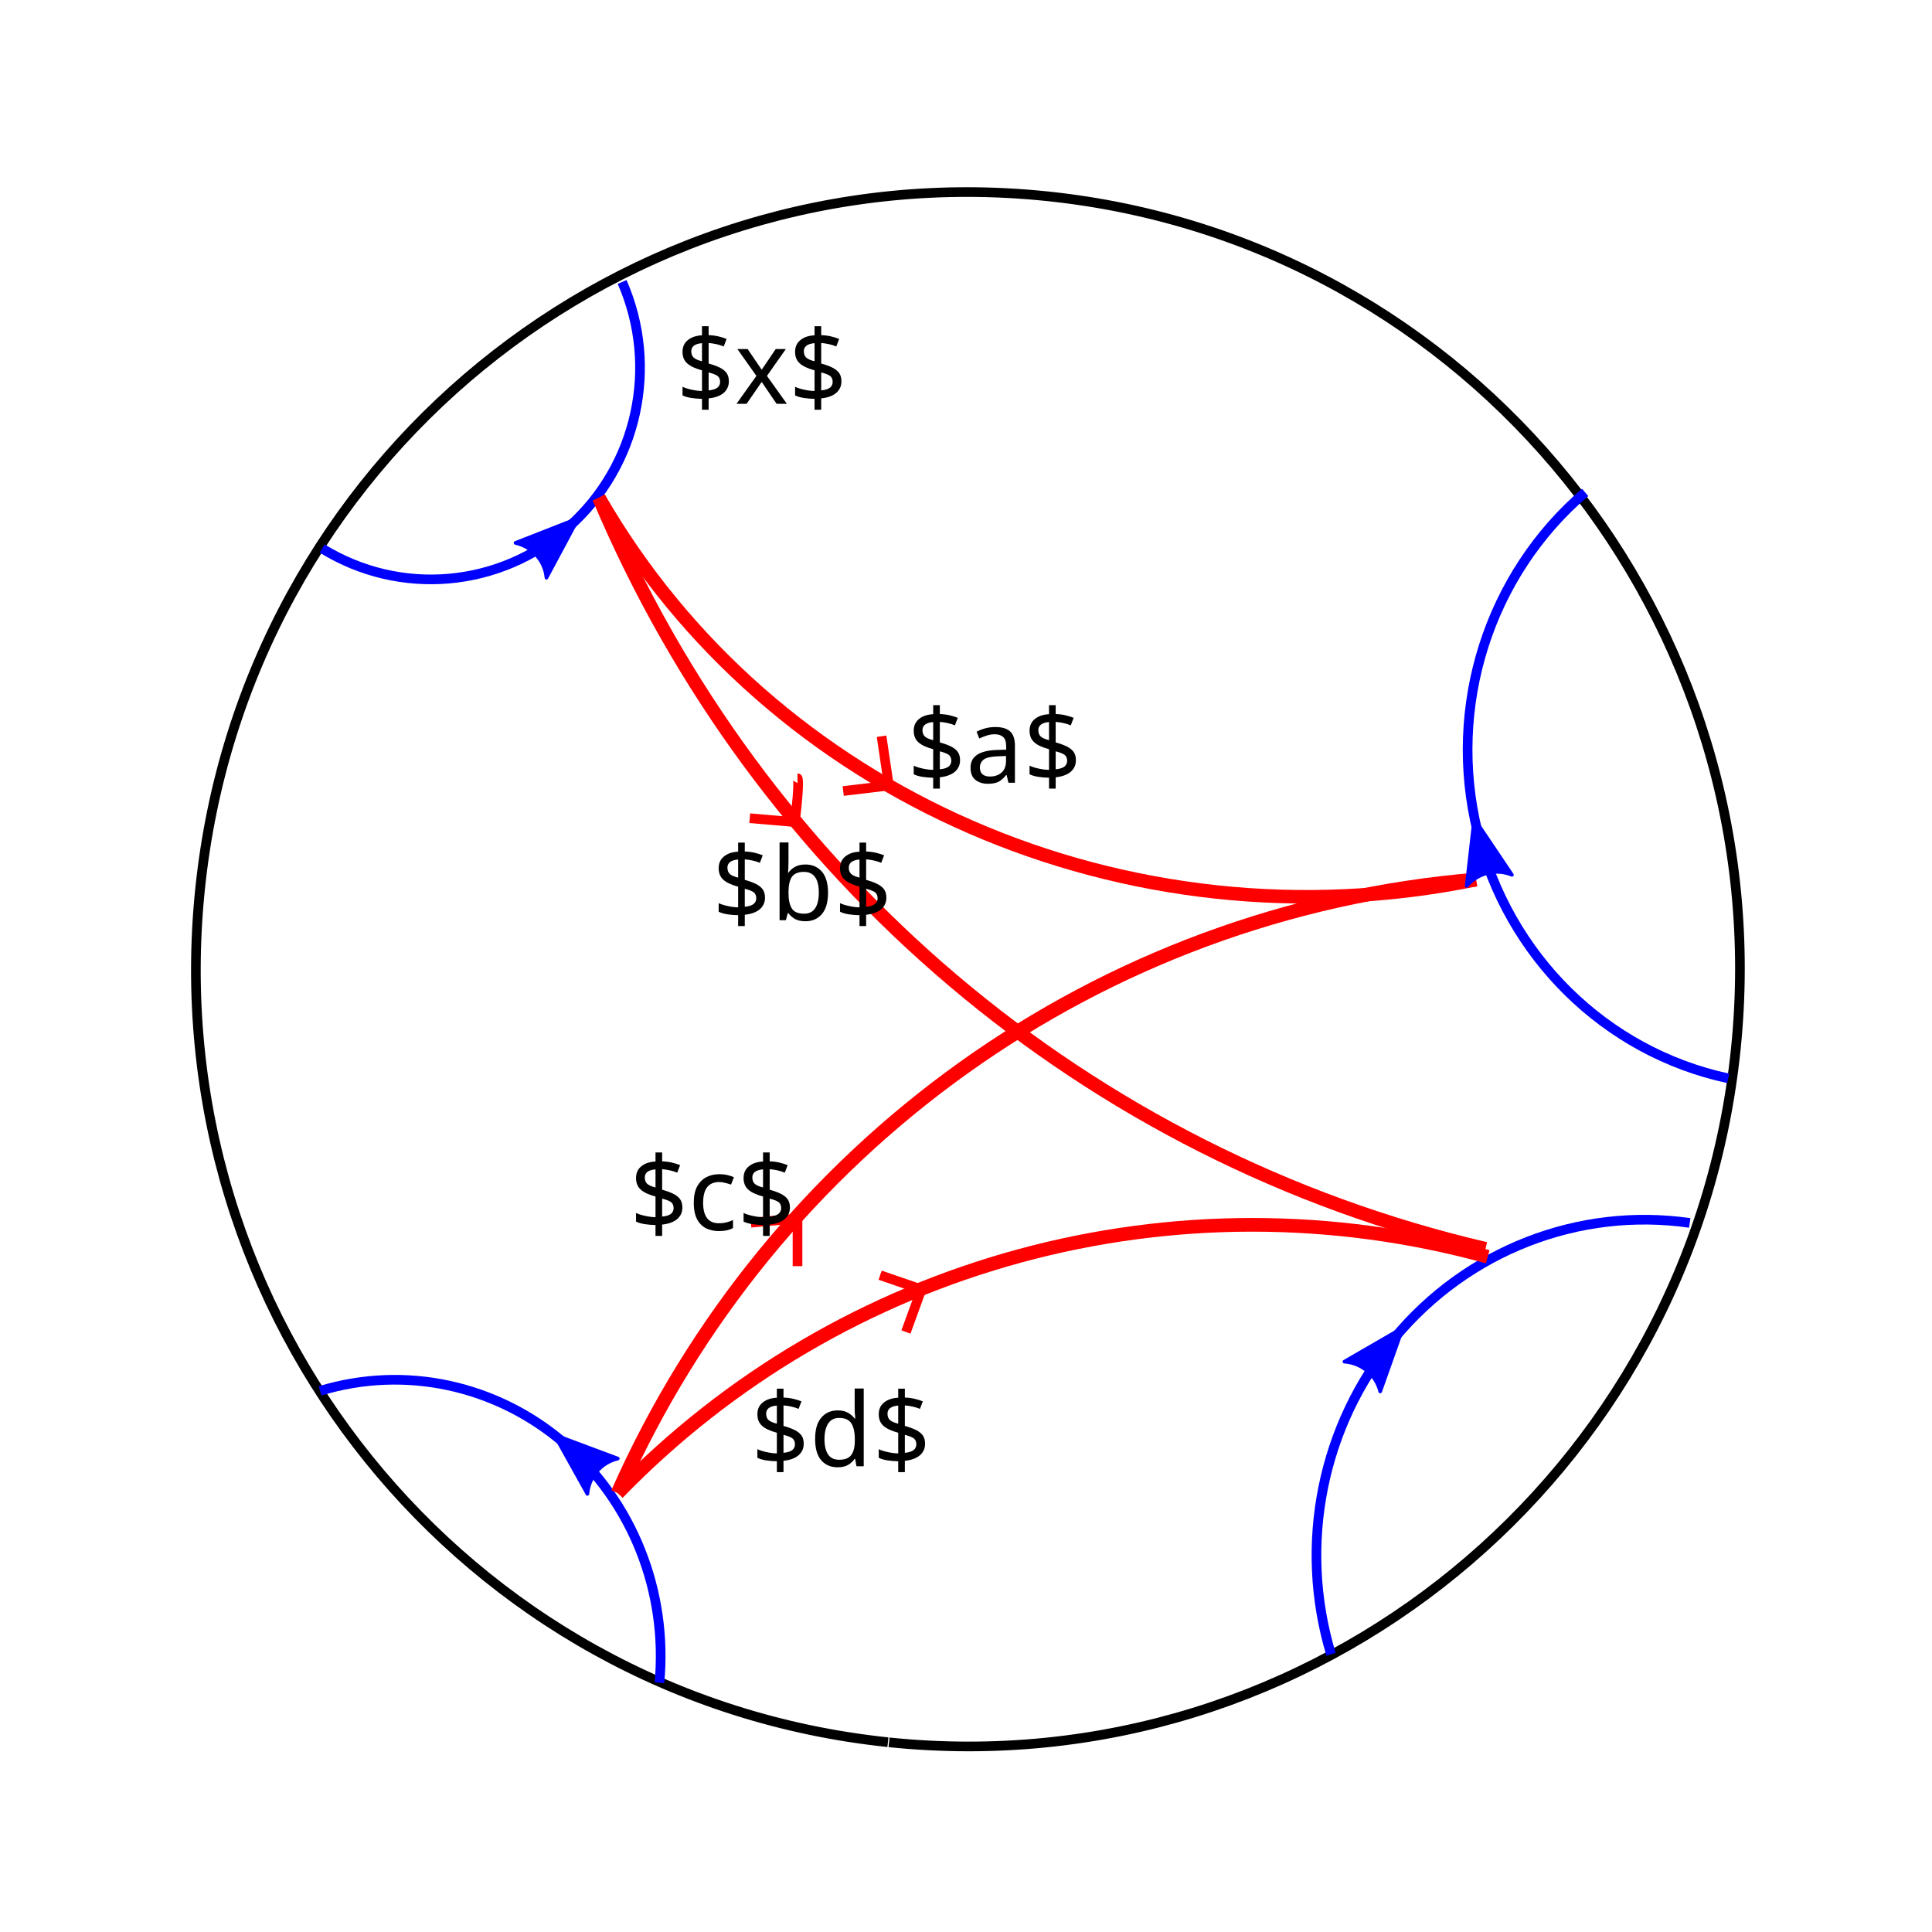
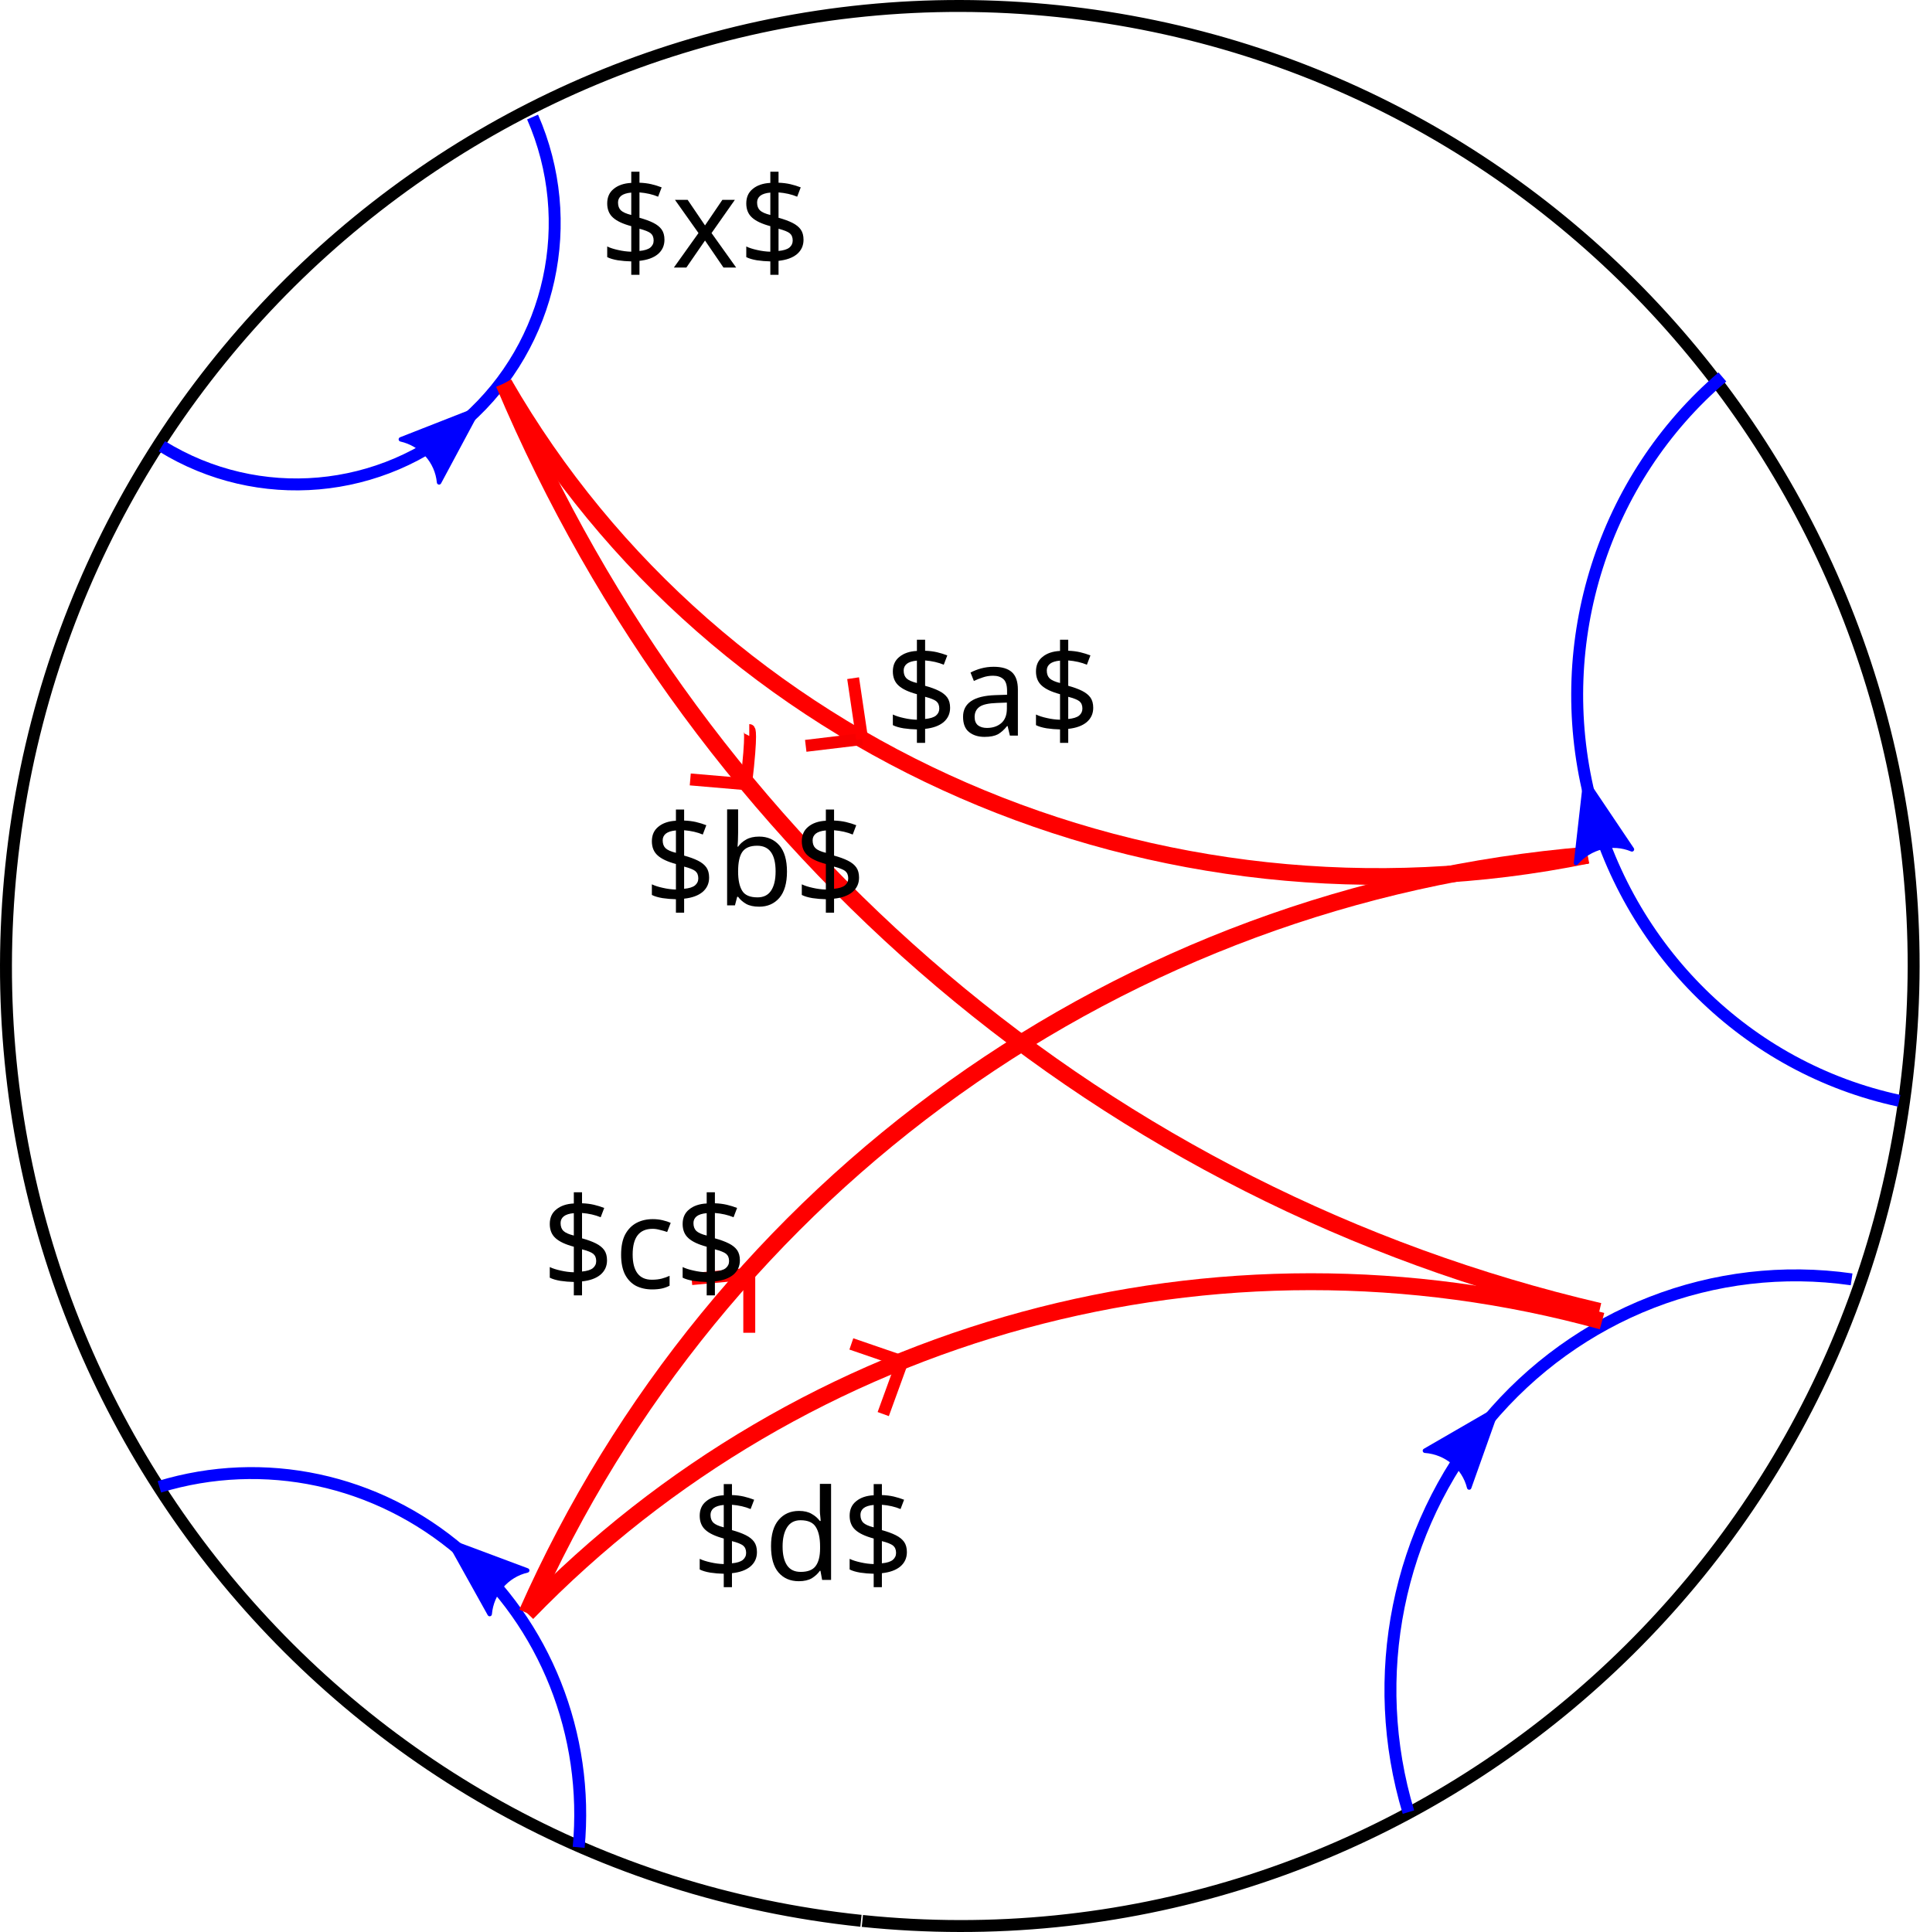
- <svg xmlns="http://www.w3.org/2000/svg" width="200mm" height="200mm" viewBox="0 0 200 200" version="1.1" id="svg3517">
+ <svg xmlns="http://www.w3.org/2000/svg" width="160.84mm" height="161.909mm" viewBox="0 0 160.84 161.909" version="1.1" id="svg3517">
  <defs id="defs3511">
    <marker orient="auto" refY="0" refX="0" id="marker8746" style="overflow:visible">
      <path id="path8744" style="fill:#ff0000;fill-opacity:1;fill-rule:evenodd;stroke:#ff0000;stroke-width:0.625;stroke-linejoin:round;stroke-opacity:1" d="M 8.719,4.034 -2.207,0.016 8.719,-4.002 c -1.745,2.372 -1.735,5.617 -6e-7,8.035 z" transform="scale(0.6)" />
    </marker>
    <marker orient="auto" refY="0" refX="0" id="Arrow1Lstart" style="overflow:visible">
      <path id="path974" d="M 0,0 5,-5 -12.5,0 5,5 Z" style="fill:#ff0000;fill-opacity:1;fill-rule:evenodd;stroke:#ff0000;stroke-width:1pt;stroke-opacity:1" transform="matrix(0.8,0,0,0.8,10,0)" />
    </marker>
    <marker style="overflow:visible" id="marker8560" refX="0" refY="0" orient="auto">
      <path transform="scale(-0.6)" d="M 8.719,4.034 -2.207,0.016 8.719,-4.002 c -1.745,2.372 -1.735,5.617 -6e-7,8.035 z" style="fill:#ff0000;fill-opacity:1;fill-rule:evenodd;stroke:#ff0000;stroke-width:0.625;stroke-linejoin:round;stroke-opacity:1" id="path8558" />
    </marker>
    <marker style="overflow:visible" id="marker8376" refX="0" refY="0" orient="auto">
      <path transform="scale(-0.6)" d="M 8.719,4.034 -2.207,0.016 8.719,-4.002 c -1.745,2.372 -1.735,5.617 -6e-7,8.035 z" style="fill:#ff0000;fill-opacity:1;fill-rule:evenodd;stroke:#ff0000;stroke-width:0.625;stroke-linejoin:round;stroke-opacity:1" id="path8374" />
    </marker>
    <marker style="overflow:visible" id="marker8328" refX="0" refY="0" orient="auto">
      <path transform="scale(0.6)" d="M 8.719,4.034 -2.207,0.016 8.719,-4.002 c -1.745,2.372 -1.735,5.617 -6e-7,8.035 z" style="fill:#0000ff;fill-opacity:1;fill-rule:evenodd;stroke:#0000ff;stroke-width:0.625;stroke-linejoin:round;stroke-opacity:1" id="path8326" />
    </marker>
    <marker orient="auto" refY="0" refX="0" id="marker8115" style="overflow:visible">
      <path id="path8113" style="fill:#0000ff;fill-opacity:1;fill-rule:evenodd;stroke:#0000ff;stroke-width:0.625;stroke-linejoin:round;stroke-opacity:1" d="M 8.719,4.034 -2.207,0.016 8.719,-4.002 c -1.745,2.372 -1.735,5.617 -6e-7,8.035 z" transform="scale(-0.6)" />
    </marker>
    <marker orient="auto" refY="0" refX="0" id="marker7993" style="overflow:visible">
      <path id="path7991" style="fill:#0000ff;fill-opacity:1;fill-rule:evenodd;stroke:#0000ff;stroke-width:0.625;stroke-linejoin:round;stroke-opacity:1" d="M 8.719,4.034 -2.207,0.016 8.719,-4.002 c -1.745,2.372 -1.735,5.617 -6e-7,8.035 z" transform="scale(0.6)" />
    </marker>
    <marker orient="auto" refY="0" refX="0" id="marker7941" style="overflow:visible">
      <path id="path7939" style="fill:#000000;fill-opacity:1;fill-rule:evenodd;stroke:#000000;stroke-width:0.625;stroke-linejoin:round;stroke-opacity:1" d="M 8.719,4.034 -2.207,0.016 8.719,-4.002 c -1.745,2.372 -1.735,5.617 -6e-7,8.035 z" transform="scale(-0.6)" />
    </marker>
    <marker orient="auto" refY="0" refX="0" id="marker7857" style="overflow:visible">
      <path id="path7855" style="fill:#ff0000;fill-opacity:1;fill-rule:evenodd;stroke:#ff0000;stroke-width:0.625;stroke-linejoin:round;stroke-opacity:1" d="M 8.719,4.034 -2.207,0.016 8.719,-4.002 c -1.745,2.372 -1.735,5.617 -6e-7,8.035 z" transform="scale(-0.6)" />
    </marker>
    <marker orient="auto" refY="0" refX="0" id="Arrow1Mstart" style="overflow:visible">
      <path id="path980" d="M 0,0 5,-5 -12.5,0 5,5 Z" style="fill:#000000;fill-opacity:1;fill-rule:evenodd;stroke:#000000;stroke-width:1pt;stroke-opacity:1" transform="matrix(0.4,0,0,0.4,4,0)" />
    </marker>
    <marker orient="auto" refY="0" refX="0" id="Arrow2Mend" style="overflow:visible">
      <path id="path1001" style="fill:#ff0000;fill-opacity:1;fill-rule:evenodd;stroke:#ff0000;stroke-width:0.625;stroke-linejoin:round;stroke-opacity:1" d="M 8.719,4.034 -2.207,0.016 8.719,-4.002 c -1.745,2.372 -1.735,5.617 -6e-7,8.035 z" transform="scale(-0.6)" />
    </marker>
    <marker orient="auto" refY="0" refX="0" id="Arrow1Send" style="overflow:visible">
      <path id="path989" d="M 0,0 5,-5 -12.5,0 5,5 Z" style="fill:#000000;fill-opacity:1;fill-rule:evenodd;stroke:#000000;stroke-width:1pt;stroke-opacity:1" transform="matrix(-0.2,0,0,-0.2,-1.2,0)" />
    </marker>
    <marker orient="auto" refY="0" refX="0" id="marker7993-3" style="overflow:visible">
      <path id="path7991-5" style="fill:#0000ff;fill-opacity:1;fill-rule:evenodd;stroke:#0000ff;stroke-width:0.625;stroke-linejoin:round;stroke-opacity:1" d="M 8.719,4.034 -2.207,0.016 8.719,-4.002 c -1.745,2.372 -1.735,5.617 -6e-7,8.035 z" transform="scale(0.6)" />
    </marker>
    <marker orient="auto" refY="0" refX="0" id="marker8115-9" style="overflow:visible">
      <path id="path8113-5" style="fill:#0000ff;fill-opacity:1;fill-rule:evenodd;stroke:#0000ff;stroke-width:0.625;stroke-linejoin:round;stroke-opacity:1" d="M 8.719,4.034 -2.207,0.016 8.719,-4.002 c -1.745,2.372 -1.735,5.617 -6e-7,8.035 z" transform="scale(-0.6)" />
    </marker>
  </defs>
-   <g id="layer1" transform="translate(-23.01352,-28.01607)">
+   <g id="layer1" transform="translate(-42.79147,-47.3986)">
    <path style="fill:none;stroke:#000000;stroke-width:1;stroke-miterlimit:4;stroke-dasharray:none;stroke-dashoffset:0;stroke-opacity:1" id="path7765" d="M 114.93,208.368 A 79.914,80.448 0 0 1 43.725,120.046 79.914,80.448 0 0 1 131.434,48.332 a 79.914,80.448 0 0 1 71.27,88.269 79.914,80.448 0 0 1 -87.656,71.78" />
    <path style="fill:none;stroke:#0000ff;stroke-width:1;stroke-miterlimit:4;stroke-dasharray:none;stroke-dashoffset:0;stroke-opacity:1;marker-mid:url(#marker8328)" id="path7767" d="M 87.415,57.206 A 21.649,21.916 0 0 1 81.898,82.553 21.649,21.916 0 0 1 56.356,84.795" />
    <path style="fill:none;stroke:#0000ff;stroke-width:1;stroke-miterlimit:4;stroke-dasharray:none;stroke-dashoffset:0;stroke-opacity:1;marker-mid:url(#marker7993)" id="path7769" d="m 56.145,172 a 27.529,28.598 0 0 1 25.287,5.417 27.529,28.598 0 0 1 9.846,24.794" />
    <path style="fill:none;stroke:#0000ff;stroke-width:1;stroke-miterlimit:4;stroke-dasharray:none;stroke-dashoffset:0;stroke-opacity:1;marker-mid:url(#marker8115)" id="path7775" d="m 160.8,199.262 a 33.943,34.745 0 0 1 6.591,-32.762 33.943,34.745 0 0 1 30.544,-11.887" />
    <path style="fill:none;stroke:#ff0000;stroke-width:1.437;stroke-miterlimit:4;stroke-dasharray:none;stroke-dashoffset:0;stroke-opacity:1" id="path8183" d="M 86.957,182.582 A 106.872,107.819 0 0 1 175.813,119.073" />
    <path style="fill:none;stroke:#ff0000;stroke-width:1.416;stroke-miterlimit:4;stroke-dasharray:none;stroke-dashoffset:0;stroke-opacity:1;marker-mid:url(#marker8560)" id="path8187" d="M 86.957,182.582 A 91.163,90.604 0 0 1 177.021,158.114" />
    <path style="fill:none;stroke:#ff0000;stroke-width:1.4;stroke-miterlimit:4;stroke-dasharray:none;stroke-dashoffset:0;stroke-opacity:1;marker-mid:url(#marker8746)" id="path8189" d="M 175.813,119.073 A 83.546,79.545 0 0 1 85.012,79.54" />
    <path style="fill:none;stroke:#ff0000;stroke-width:1.4;stroke-miterlimit:4;stroke-dasharray:none;stroke-dashoffset:0;stroke-opacity:1;marker-mid:url(#Arrow2Mend)" id="path8194" d="M 176.796,157.287 A 132.093,133.653 0 0 1 85.012,79.54" />
    <path style="fill:none;stroke:#ff0000;stroke-width:1;stroke-linecap:butt;stroke-linejoin:miter;stroke-miterlimit:4;stroke-dasharray:none;stroke-opacity:1" d="m 114.124,160.024 4.276,1.47 -1.604,4.41" id="path9470" />
    <path style="fill:none;stroke:#ff0000;stroke-width:1;stroke-linecap:butt;stroke-linejoin:miter;stroke-miterlimit:4;stroke-dasharray:none;stroke-opacity:1" d="m 100.744,154.591 4.827,-0.447 v 4.944" id="path9513" />
    <path style="fill:none;stroke:#ff0000;stroke-width:1;stroke-linecap:butt;stroke-linejoin:miter;stroke-miterlimit:4;stroke-dasharray:none;stroke-opacity:1" d="m 100.627,112.718 4.677,0.401 c 0.535,-4.544 0.267,-4.544 0.267,-4.544" id="path9559" />
    <path style="fill:none;stroke:#f70000;stroke-width:1;stroke-linecap:butt;stroke-linejoin:miter;stroke-miterlimit:4;stroke-dasharray:none;stroke-opacity:1" d="m 110.303,109.903 4.725,-0.567" id="path9561" />
    <path style="fill:none;stroke:#ff0000;stroke-width:1;stroke-linecap:butt;stroke-linejoin:miter;stroke-miterlimit:4;stroke-dasharray:none;stroke-opacity:1" d="m 114.272,104.233 0.756,5.103" id="path9563" />
    <text xml:space="preserve" style="font-style:normal;font-weight:normal;font-size:10.583px;line-height:1.25;font-family:sans-serif;letter-spacing:0px;word-spacing:0px;fill:#000000;fill-opacity:1;stroke:none;stroke-width:0.265" x="93.01" y="69.821" id="text9759">
      <tspan id="tspan9757" x="93.01" y="69.821" style="stroke-width:0.265">$x$</tspan>
    </text>
    <text xml:space="preserve" style="font-style:normal;font-weight:normal;font-size:10.583px;line-height:1.25;font-family:sans-serif;letter-spacing:0px;word-spacing:0px;fill:#000000;fill-opacity:1;stroke:none;stroke-width:0.265" x="116.945" y="109.044" id="text9763">
      <tspan id="tspan9761" x="116.945" y="109.044" style="stroke-width:0.265">$a$</tspan>
    </text>
    <text xml:space="preserve" style="font-style:normal;font-weight:normal;font-size:10.583px;line-height:1.25;font-family:sans-serif;letter-spacing:0px;word-spacing:0px;fill:#000000;fill-opacity:1;stroke:none;stroke-width:0.265" x="96.752" y="123.275" id="text9767">
      <tspan id="tspan9765" x="96.752" y="123.275" style="stroke-width:0.265">$b$</tspan>
    </text>
    <text xml:space="preserve" style="font-style:normal;font-weight:normal;font-size:10.583px;line-height:1.25;font-family:sans-serif;letter-spacing:0px;word-spacing:0px;fill:#000000;fill-opacity:1;stroke:none;stroke-width:0.265" x="88.199" y="155.347" id="text9771">
      <tspan id="tspan9769" x="88.199" y="155.347" style="stroke-width:0.265">$c$</tspan>
    </text>
    <text xml:space="preserve" style="font-style:normal;font-weight:normal;font-size:10.583px;line-height:1.25;font-family:sans-serif;letter-spacing:0px;word-spacing:0px;fill:#000000;fill-opacity:1;stroke:none;stroke-width:0.265" x="100.761" y="179.802" id="text9775">
      <tspan id="tspan9773" x="100.761" y="179.802" style="stroke-width:0.265">$d$</tspan>
    </text>
    <path style="fill:none;stroke:#0000ff;stroke-width:1;stroke-miterlimit:4;stroke-dasharray:none;stroke-dashoffset:0;stroke-opacity:1;marker-mid:url(#marker8115-9)" id="path7775-0" d="m 201.92,139.647 a 33.943,34.745 0 0 1 -25.966,-25.58 33.943,34.745 0 0 1 11.153,-35.078" />
  </g>
</svg>
